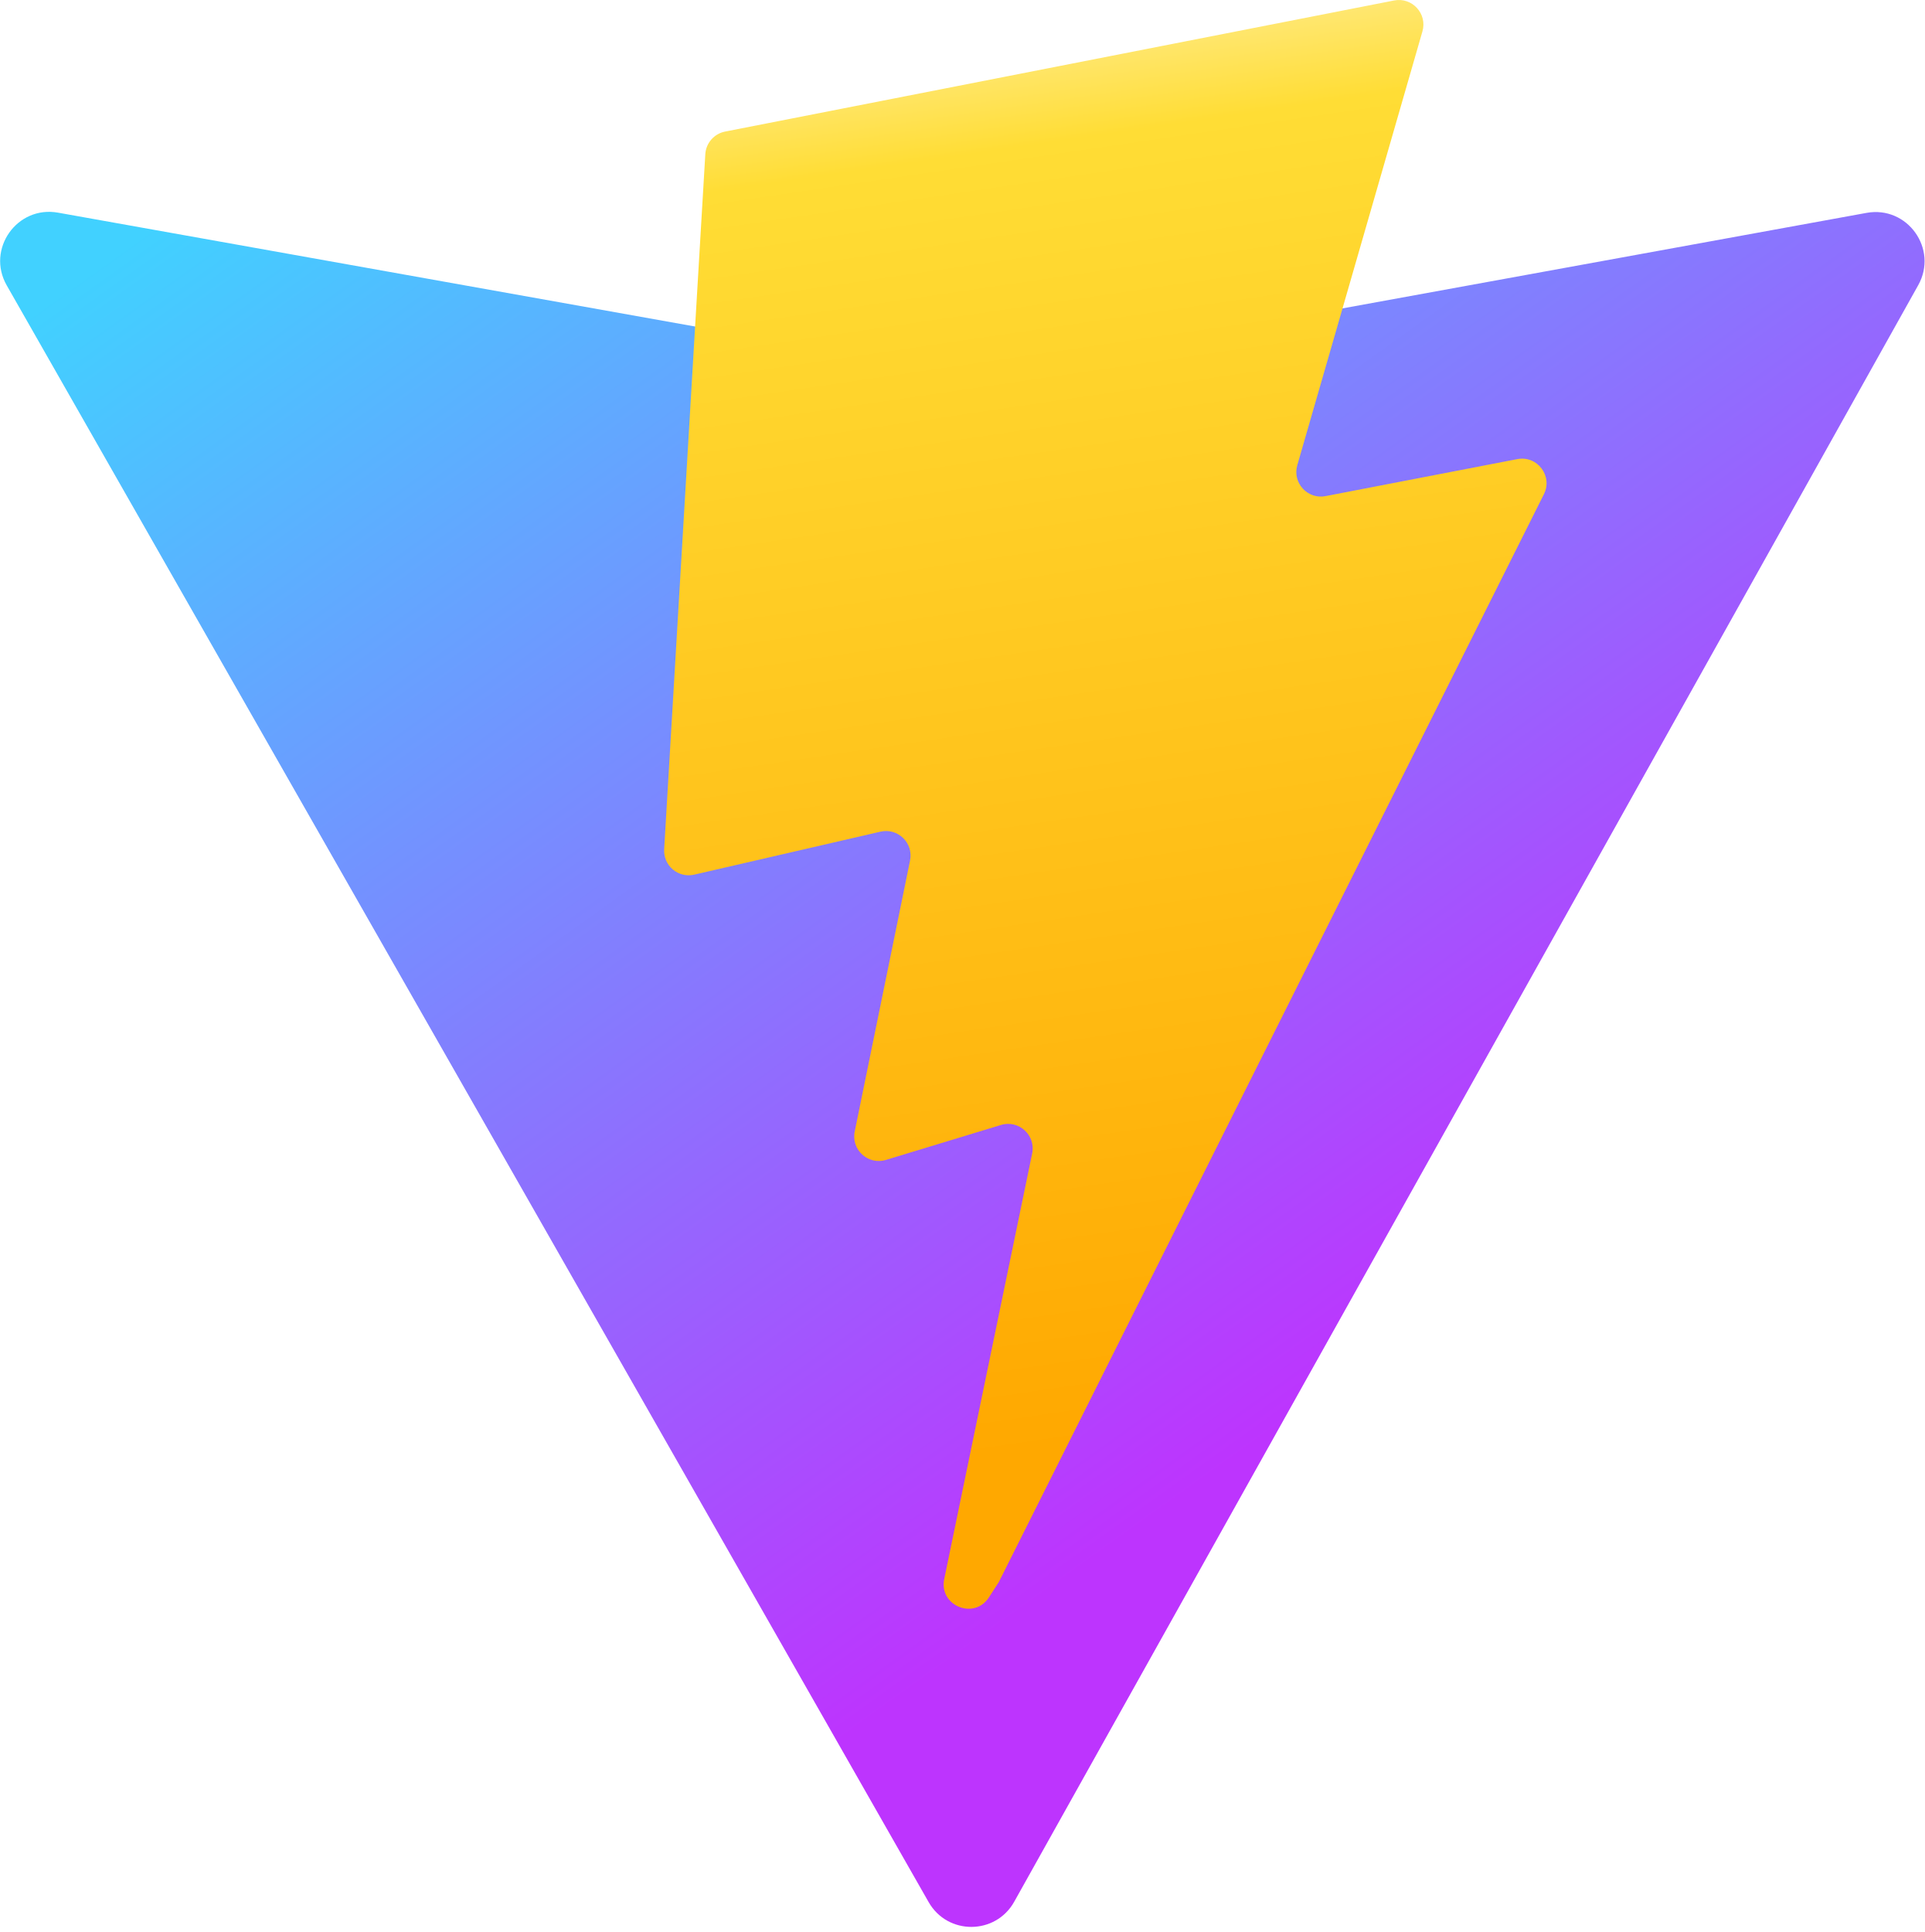
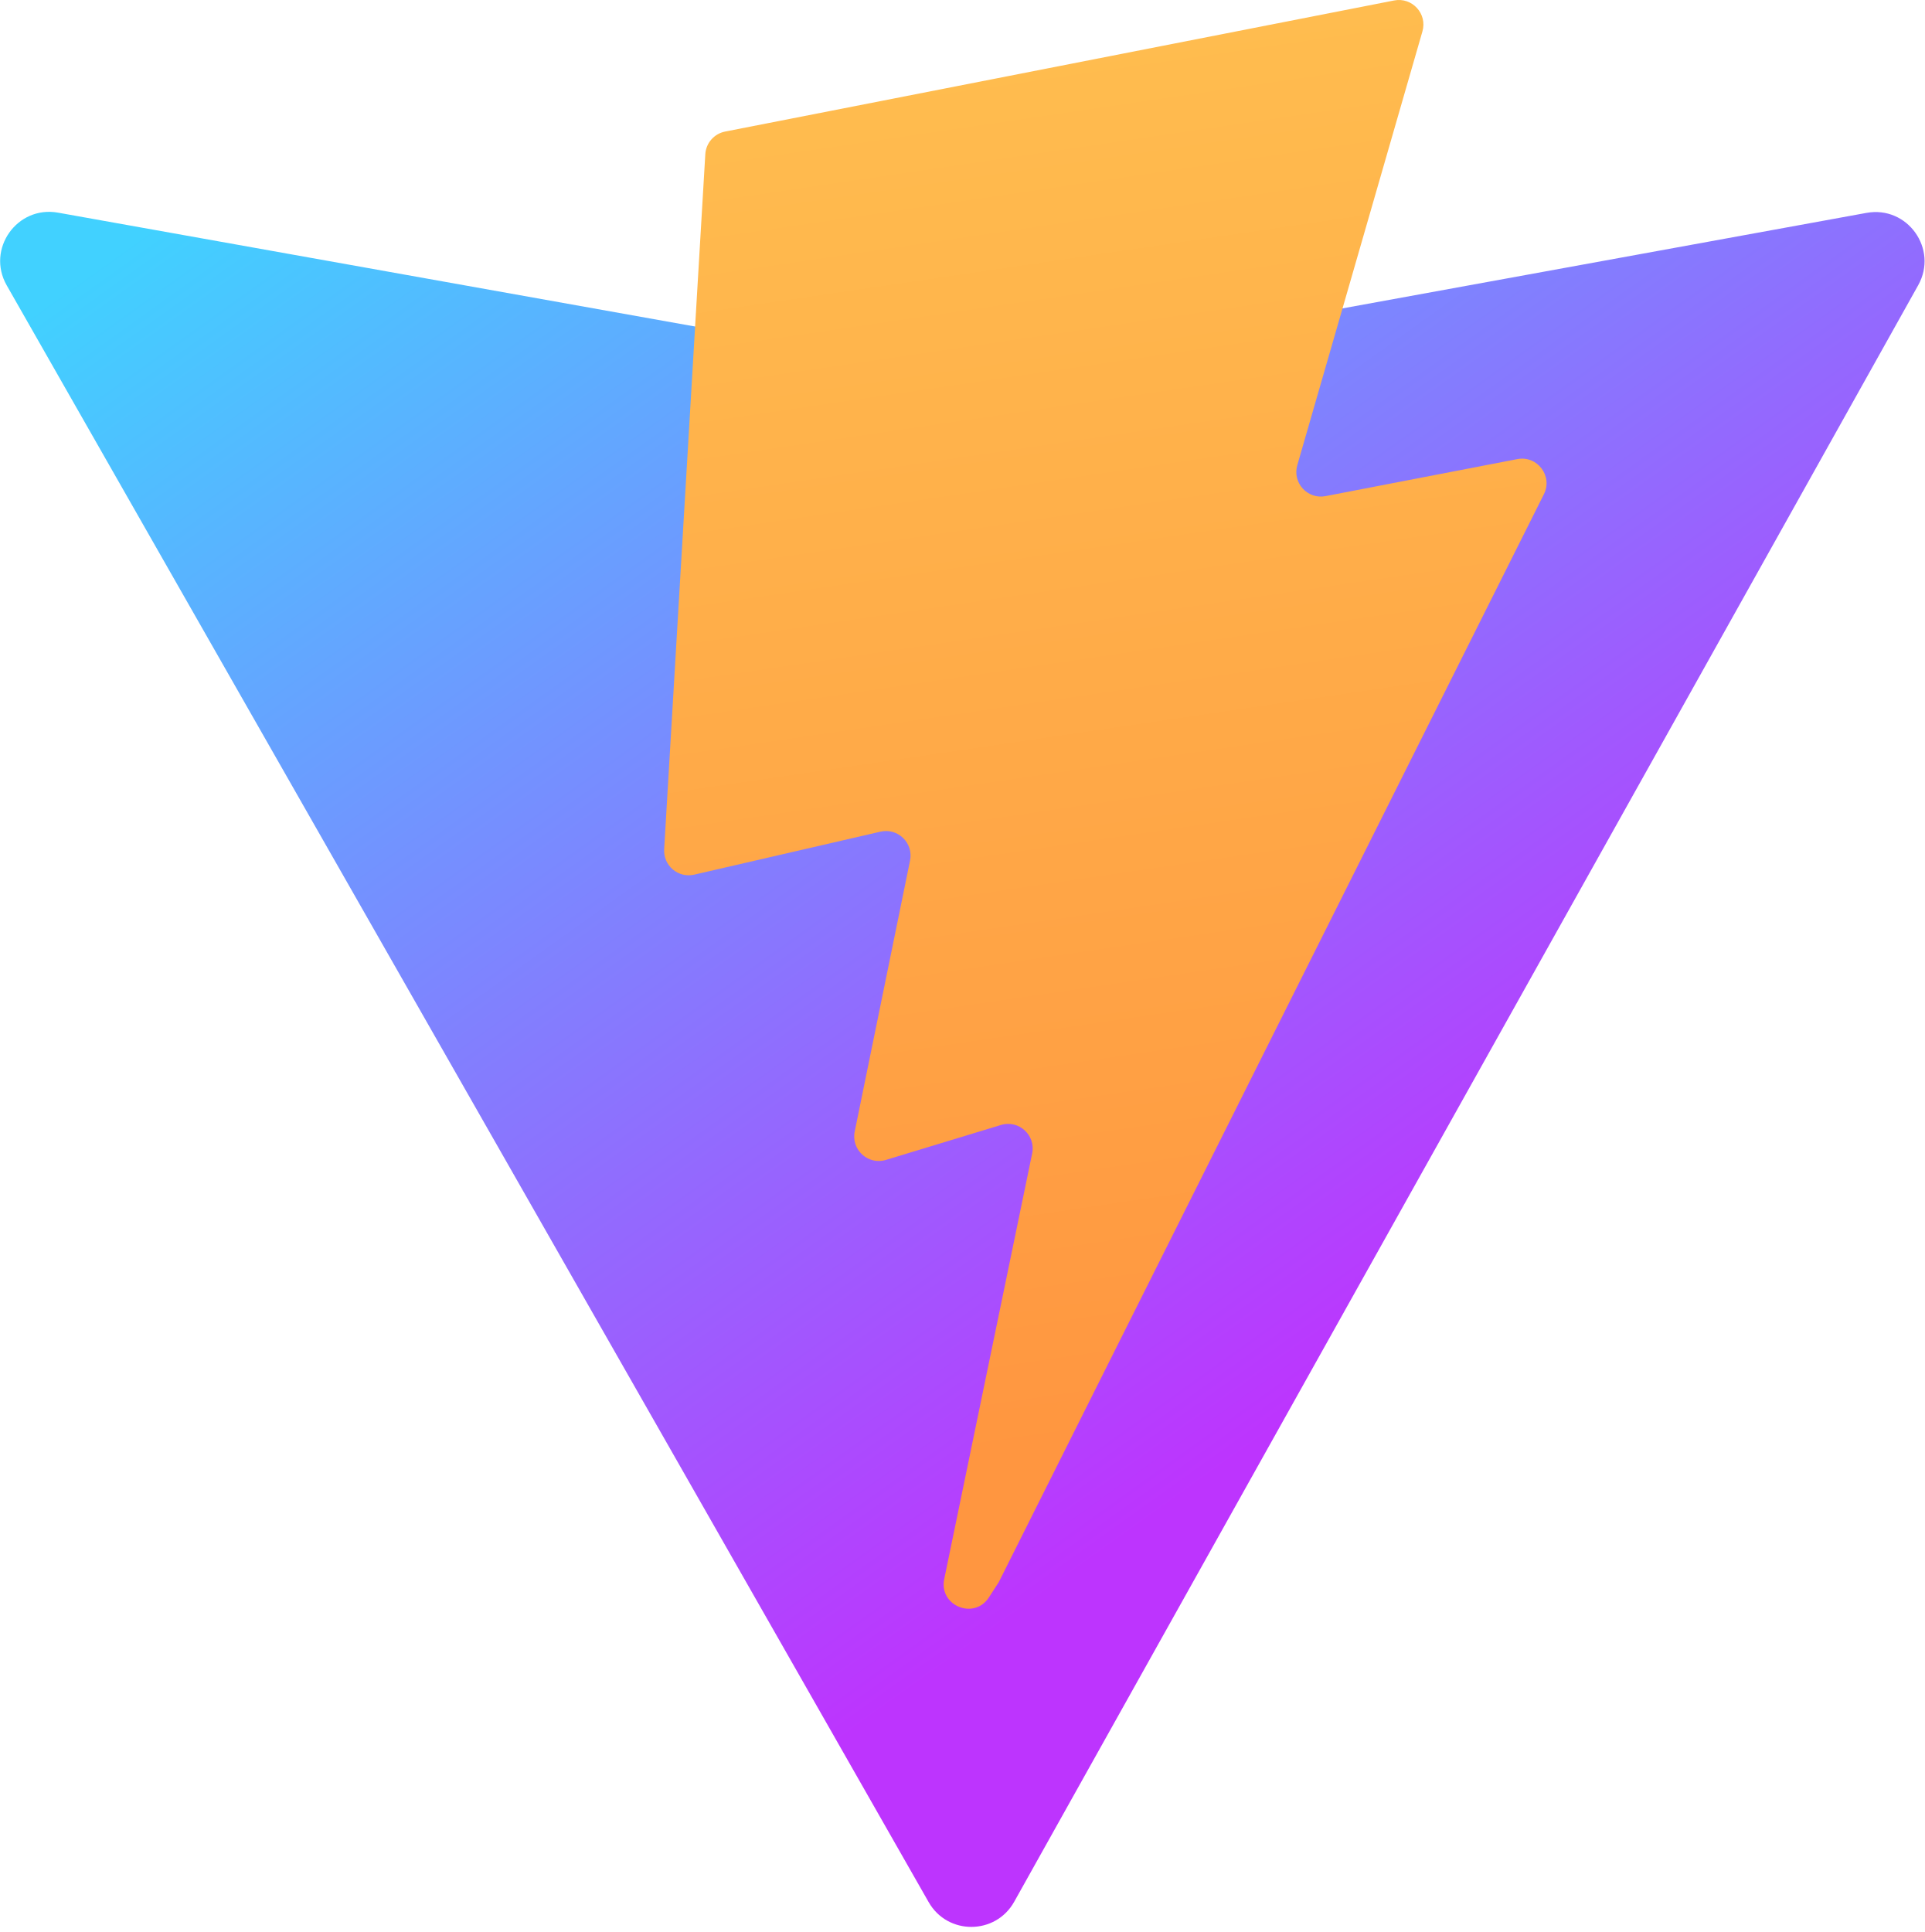
<svg xmlns="http://www.w3.org/2000/svg" aria-hidden="true" role="img" class="iconify iconify--logos" width="31.88" height="32" preserveAspectRatio="xMidYMid meet" viewBox="0 0 256 257">
  <defs>
    <linearGradient id="IconifyId1813088fe1fbc01fb466" x1="-.828%" x2="57.636%" y1="7.652%" y2="78.411%">
      <stop offset="0%" stop-color="#41D1FF" />
      <stop offset="100%" stop-color="#BD34FE" />
    </linearGradient>
    <linearGradient id="IconifyId1813088fe1fbc01fb467" x1="43.376%" x2="50.316%" y1="2.242%" y2="89.03%">
-       <stop offset="0%" stop-color="#FFEA83" />
-       <stop offset="8.333%" stop-color="#FFDD35" />
-       <stop offset="100%" stop-color="#FFA800" />
+       <stop offset="0%" stop-color="#FFBD4F" />
+       <stop offset="100%" stop-color="#FF9640" />
    </linearGradient>
  </defs>
  <path fill="url(#IconifyId1813088fe1fbc01fb466)" d="M255.153 37.938L134.897 252.976c-2.483 4.44-8.862 4.466-11.382.048L.875 37.958c-2.746-4.814 1.371-10.646 6.827-9.67l120.385 21.517a6.537 6.537 0 0 0 2.322-.004l117.867-21.483c5.438-.991 9.574 4.796 6.877 9.62Z" />
  <path fill="url(#IconifyId1813088fe1fbc01fb467)" d="M185.432.063L96.44 17.501a3.268 3.268 0 0 0-2.634 3.014l-5.474 92.456a3.268 3.268 0 0 0 3.997 3.378l24.777-5.718c2.318-.535 4.413 1.507 3.936 3.838l-7.361 36.047c-.495 2.426 1.782 4.5 4.151 3.78l15.304-4.649c2.372-.72 4.652 1.36 4.15 3.788l-11.698 56.621c-.732 3.542 3.979 5.473 5.943 2.437l1.313-2.028l72.516-144.72c1.215-2.423-.88-5.186-3.54-4.672l-25.505 4.922c-2.396.462-4.435-1.77-3.759-4.114l16.646-57.705c.677-2.35-1.37-4.583-3.769-4.113Z" />
</svg>
